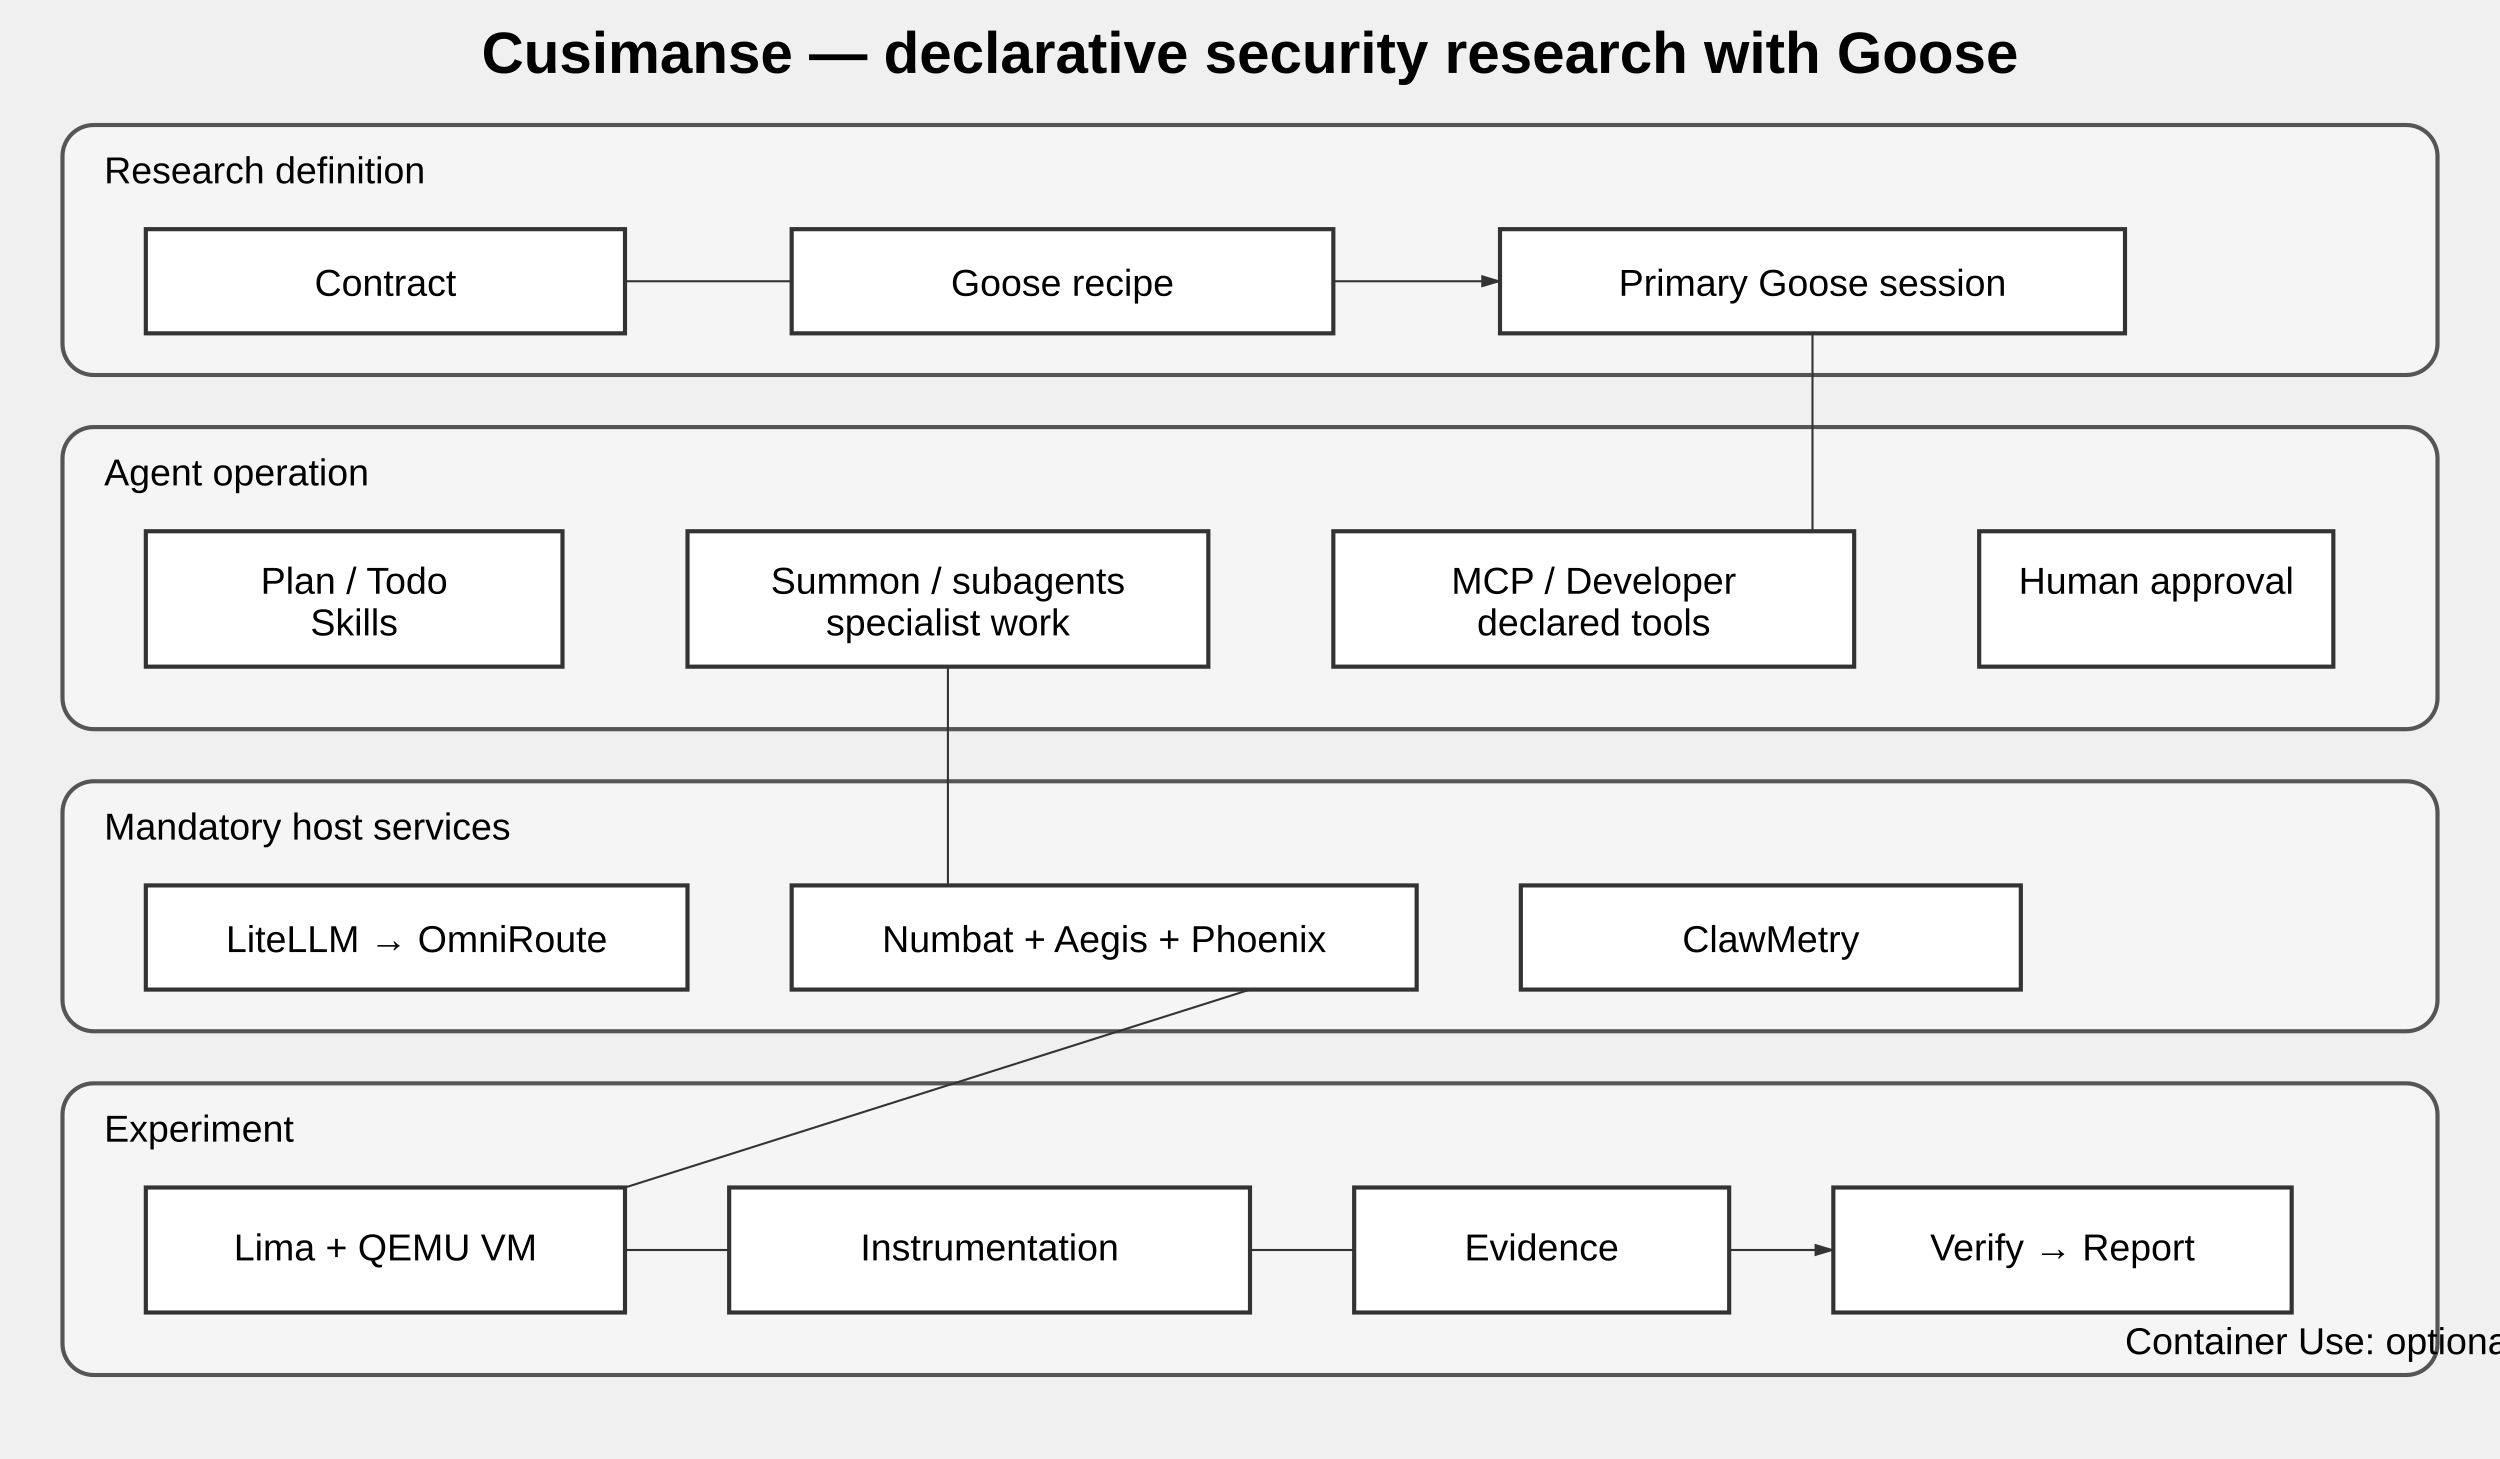
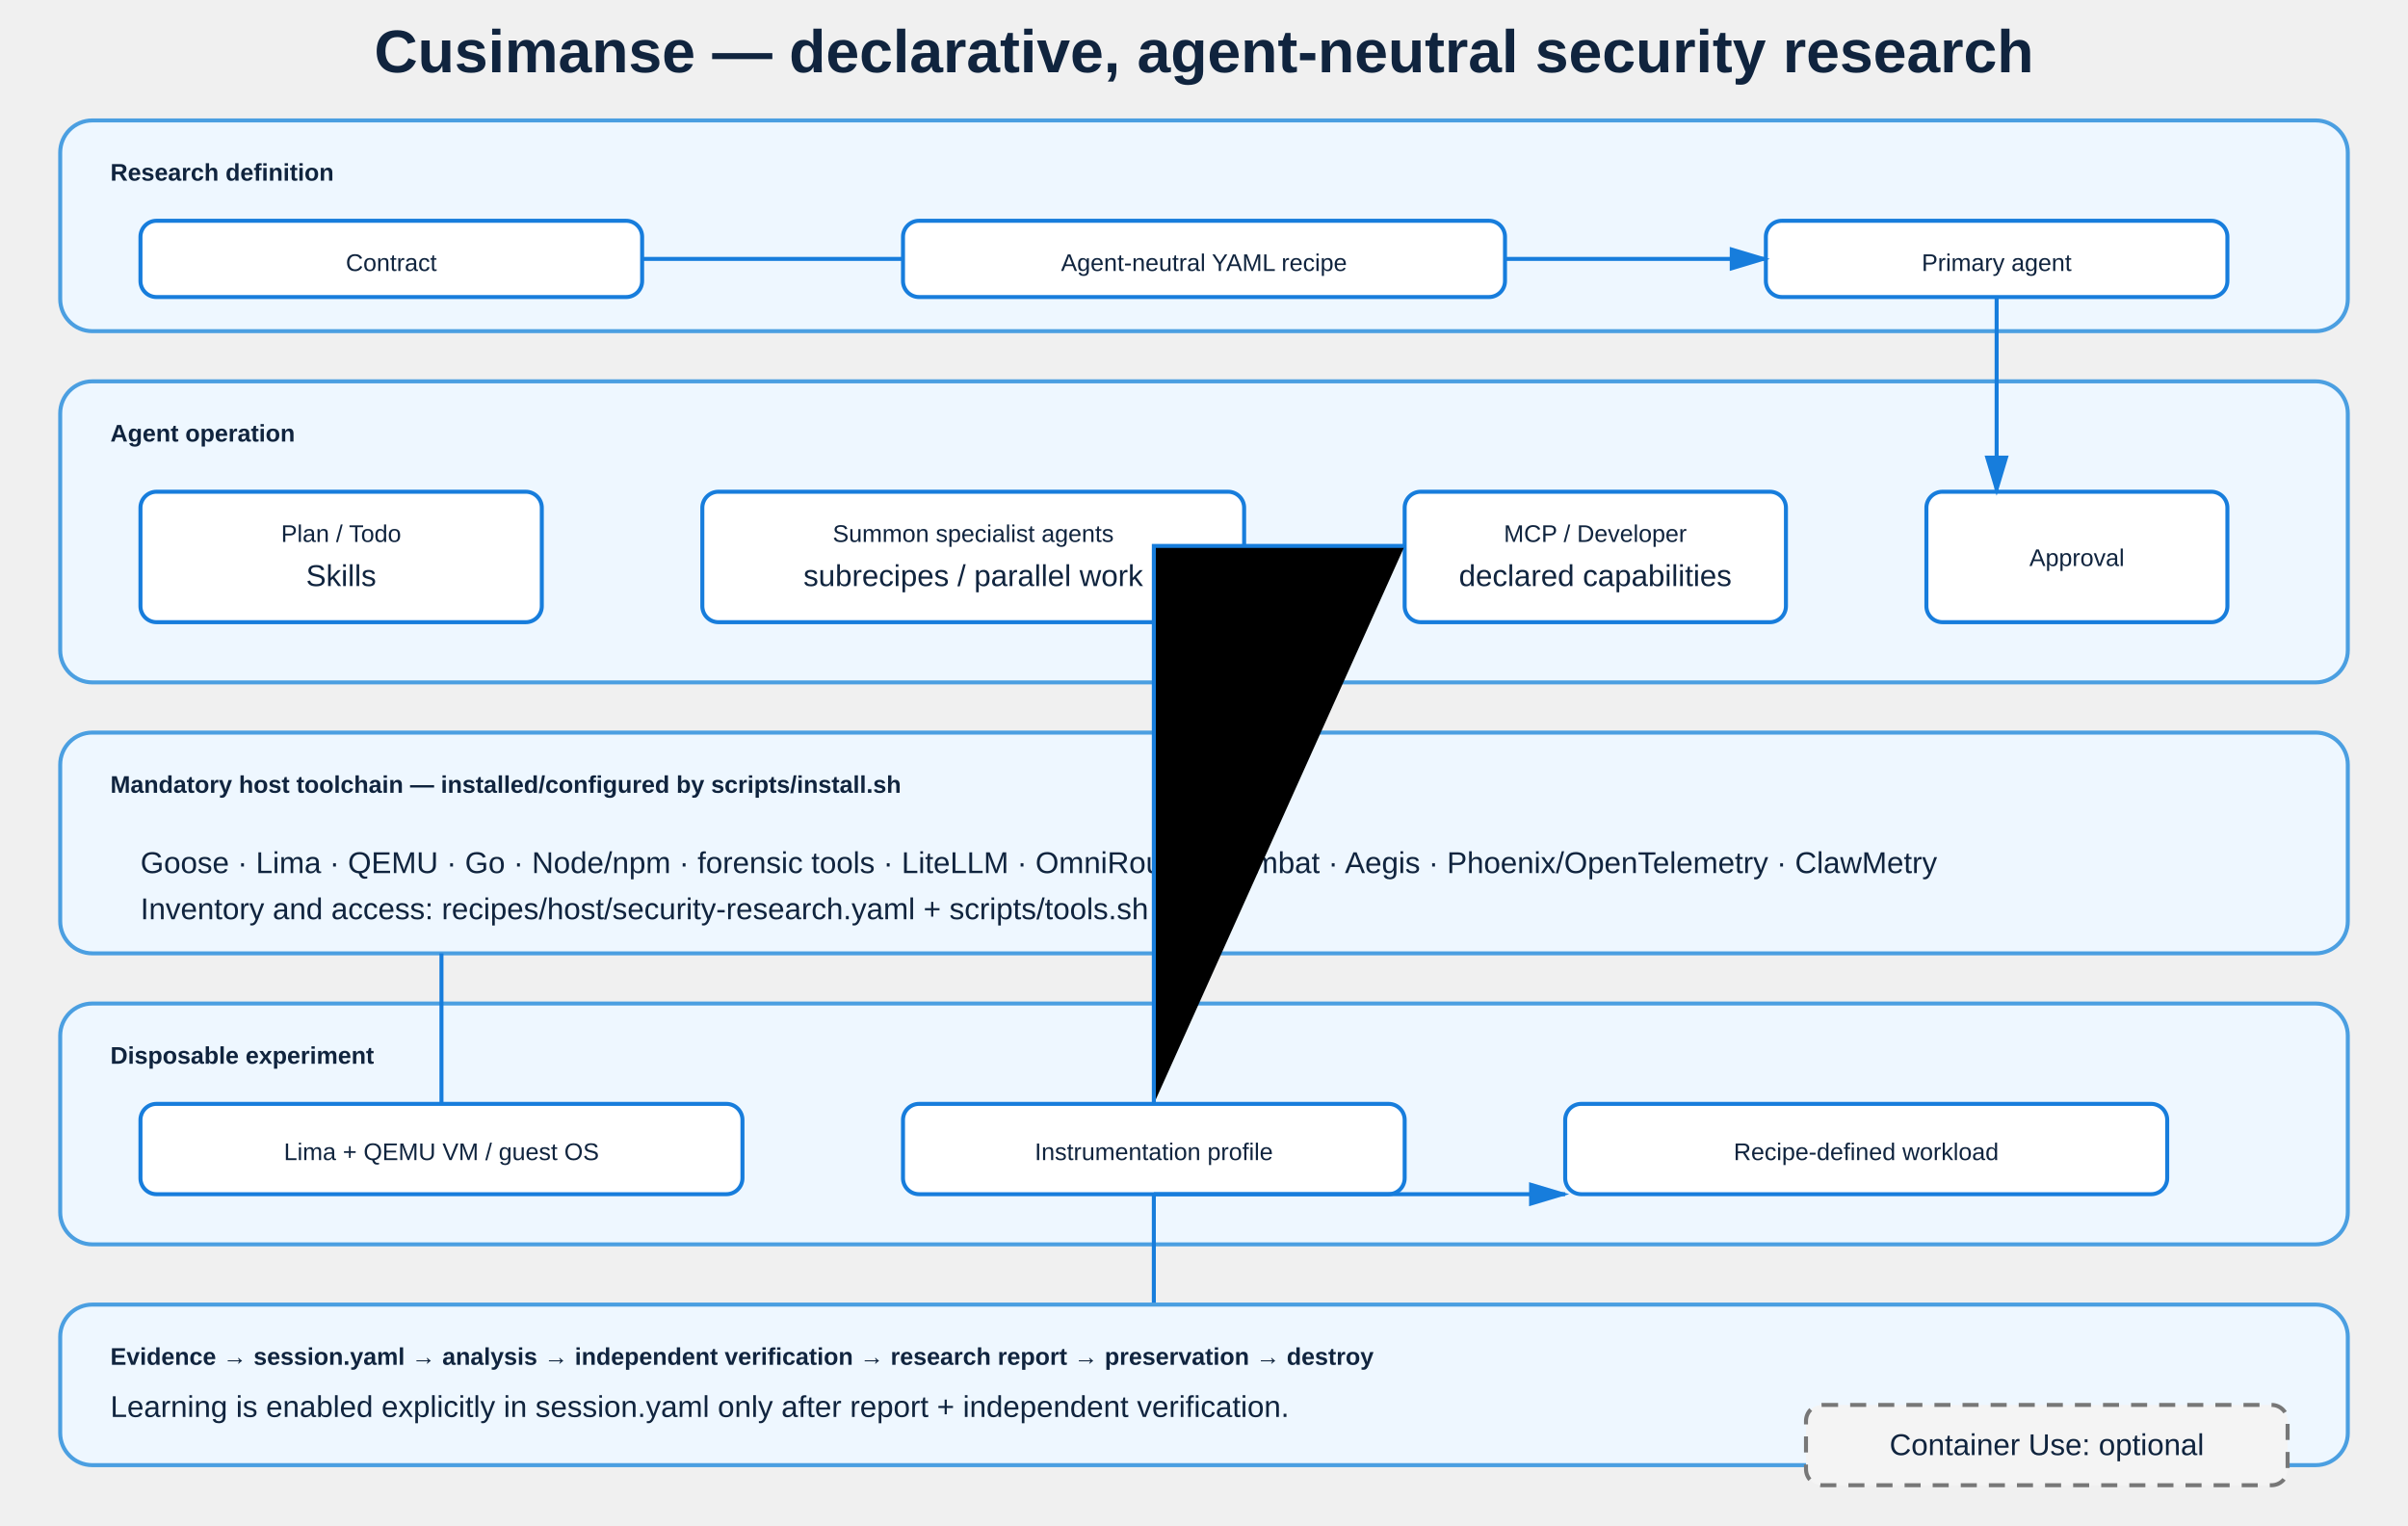
- <svg xmlns="http://www.w3.org/2000/svg" width="1200" height="700" viewBox="0 0 1200 700">
-   <style>text{font-family:Arial,sans-serif;font-size:18px}.title{font-size:28px;font-weight:700}.box{fill:white;stroke:#333;stroke-width:2}.plane{fill:#f5f5f5;stroke:#555;stroke-width:2}</style>
+ <svg xmlns="http://www.w3.org/2000/svg" width="1200" height="760" viewBox="0 0 1200 760">
+   <style>text{font-family:Arial,sans-serif;fill:#10243e}.title{font-size:30px;font-weight:700}.box{fill:#fff;stroke:#177ddc;stroke-width:2}.group{fill:#eef7ff;stroke:#4b9fe1;stroke-width:2}.optional{fill:#f4f4f4;stroke:#777;stroke-width:2;stroke-dasharray:8 6}.small{font-size:15px}</style>
  <defs>
    <marker id="a" markerWidth="10" markerHeight="10" refX="9" refY="3" orient="auto">
-       <path d="M0,0 L10,3 L0,6z" fill="#333" />
+       <path d="M0,0 L10,3 L0,6z" fill="#177ddc" />
    </marker>
  </defs>
-   <text x="600" y="35" text-anchor="middle" class="title">Cusimanse — declarative security research with Goose</text>
-   <rect x="30" y="60" width="1140" height="120" rx="15" class="plane" />
-   <text x="50" y="88">Research definition</text>
-   <rect x="70" y="110" width="230" height="50" class="box" />
-   <text x="185" y="142" text-anchor="middle">Contract</text>
-   <rect x="380" y="110" width="260" height="50" class="box" />
-   <text x="510" y="142" text-anchor="middle">Goose recipe</text>
-   <rect x="720" y="110" width="300" height="50" class="box" />
-   <text x="870" y="142" text-anchor="middle">Primary Goose session</text>
-   <path d="M300 135H380M640 135H720" stroke="#333" marker-end="url(#a)" />
-   <rect x="30" y="205" width="1140" height="145" rx="15" class="plane" />
-   <text x="50" y="233">Agent operation</text>
-   <rect x="70" y="255" width="200" height="65" class="box" />
-   <text x="170" y="285" text-anchor="middle">Plan / Todo</text>
-   <text x="170" y="305" text-anchor="middle">Skills</text>
-   <rect x="330" y="255" width="250" height="65" class="box" />
-   <text x="455" y="285" text-anchor="middle">Summon / subagents</text>
-   <text x="455" y="305" text-anchor="middle">specialist work</text>
-   <rect x="640" y="255" width="250" height="65" class="box" />
-   <text x="765" y="285" text-anchor="middle">MCP / Developer</text>
-   <text x="765" y="305" text-anchor="middle">declared tools</text>
-   <rect x="950" y="255" width="170" height="65" class="box" />
-   <text x="1035" y="285" text-anchor="middle">Human approval</text>
-   <rect x="30" y="375" width="1140" height="120" rx="15" class="plane" />
-   <text x="50" y="403">Mandatory host services</text>
-   <rect x="70" y="425" width="260" height="50" class="box" />
-   <text x="200" y="457" text-anchor="middle">LiteLLM → OmniRoute</text>
-   <rect x="380" y="425" width="300" height="50" class="box" />
-   <text x="530" y="457" text-anchor="middle">Numbat + Aegis + Phoenix</text>
-   <rect x="730" y="425" width="240" height="50" class="box" />
-   <text x="850" y="457" text-anchor="middle">ClawMetry</text>
-   <rect x="30" y="520" width="1140" height="140" rx="15" class="plane" />
-   <text x="50" y="548">Experiment</text>
-   <rect x="70" y="570" width="230" height="60" class="box" />
-   <text x="185" y="605" text-anchor="middle">Lima + QEMU VM</text>
-   <rect x="350" y="570" width="250" height="60" class="box" />
-   <text x="475" y="605" text-anchor="middle">Instrumentation</text>
-   <rect x="650" y="570" width="180" height="60" class="box" />
-   <text x="740" y="605" text-anchor="middle">Evidence</text>
-   <rect x="880" y="570" width="220" height="60" class="box" />
-   <text x="990" y="605" text-anchor="middle">Verify → Report</text>
-   <path d="M870 160V255M455 320V425M600 475L300 570M300 600H350M600 600H650M830 600H880" stroke="#333" marker-end="url(#a)" />
-   <text x="1020" y="650" font-size="14">Container Use: optional</text>
+   <text x="600" y="36" text-anchor="middle" class="title">Cusimanse — declarative, agent-neutral security research</text>
+   <rect x="30" y="60" width="1140" height="105" rx="16" class="group" />
+   <text x="55" y="90" font-weight="700">Research definition</text>
+   <rect x="70" y="110" width="250" height="38" rx="8" class="box" />
+   <text x="195" y="135" text-anchor="middle">Contract</text>
+   <rect x="450" y="110" width="300" height="38" rx="8" class="box" />
+   <text x="600" y="135" text-anchor="middle">Agent-neutral YAML recipe</text>
+   <rect x="880" y="110" width="230" height="38" rx="8" class="box" />
+   <text x="995" y="135" text-anchor="middle">Primary agent</text>
+   <path d="M320 129H450M750 129H880" stroke="#177ddc" stroke-width="2" marker-end="url(#a)" />
+   <rect x="30" y="190" width="1140" height="150" rx="16" class="group" />
+   <text x="55" y="220" font-weight="700">Agent operation</text>
+   <rect x="70" y="245" width="200" height="65" rx="8" class="box" />
+   <text x="170" y="270" text-anchor="middle">Plan / Todo</text>
+   <text x="170" y="292" text-anchor="middle" class="small">Skills</text>
+   <rect x="350" y="245" width="270" height="65" rx="8" class="box" />
+   <text x="485" y="270" text-anchor="middle">Summon specialist agents</text>
+   <text x="485" y="292" text-anchor="middle" class="small">subrecipes / parallel work</text>
+   <rect x="700" y="245" width="190" height="65" rx="8" class="box" />
+   <text x="795" y="270" text-anchor="middle">MCP / Developer</text>
+   <text x="795" y="292" text-anchor="middle" class="small">declared capabilities</text>
+   <rect x="960" y="245" width="150" height="65" rx="8" class="box" />
+   <text x="1035" y="282" text-anchor="middle">Approval</text>
+   <path d="M995 148V245" stroke="#177ddc" stroke-width="2" marker-end="url(#a)" />
+   <rect x="30" y="365" width="1140" height="110" rx="16" class="group" />
+   <text x="55" y="395" font-weight="700">Mandatory host toolchain — installed/configured by scripts/install.sh</text>
+   <text x="70" y="435" class="small">Goose · Lima · QEMU · Go · Node/npm · forensic tools · LiteLLM · OmniRoute · Numbat · Aegis · Phoenix/OpenTelemetry · ClawMetry</text>
+   <text x="70" y="458" class="small">Inventory and access: recipes/host/security-research.yaml + scripts/tools.sh</text>
+   <rect x="30" y="500" width="1140" height="120" rx="16" class="group" />
+   <text x="55" y="530" font-weight="700">Disposable experiment</text>
+   <rect x="70" y="550" width="300" height="45" rx="8" class="box" />
+   <text x="220" y="578" text-anchor="middle">Lima + QEMU VM / guest OS</text>
+   <rect x="450" y="550" width="250" height="45" rx="8" class="box" />
+   <text x="575" y="578" text-anchor="middle">Instrumentation profile</text>
+   <rect x="780" y="550" width="300" height="45" rx="8" class="box" />
+   <text x="930" y="578" text-anchor="middle">Recipe-defined workload</text>
+   <path d="M220 475V550M575 595V650M700 272H575V550M575 595H780" stroke="#177ddc" stroke-width="2" marker-end="url(#a)" />
+   <rect x="30" y="650" width="1140" height="80" rx="16" class="group" />
+   <text x="55" y="680" font-weight="700">Evidence → session.yaml → analysis → independent verification → research report → preservation → destroy</text>
+   <text x="55" y="706" class="small">Learning is enabled explicitly in session.yaml only after report + independent verification.</text>
+   <rect x="900" y="700" width="240" height="40" rx="8" class="optional" />
+   <text x="1020" y="725" text-anchor="middle" class="small">Container Use: optional</text>
</svg>
